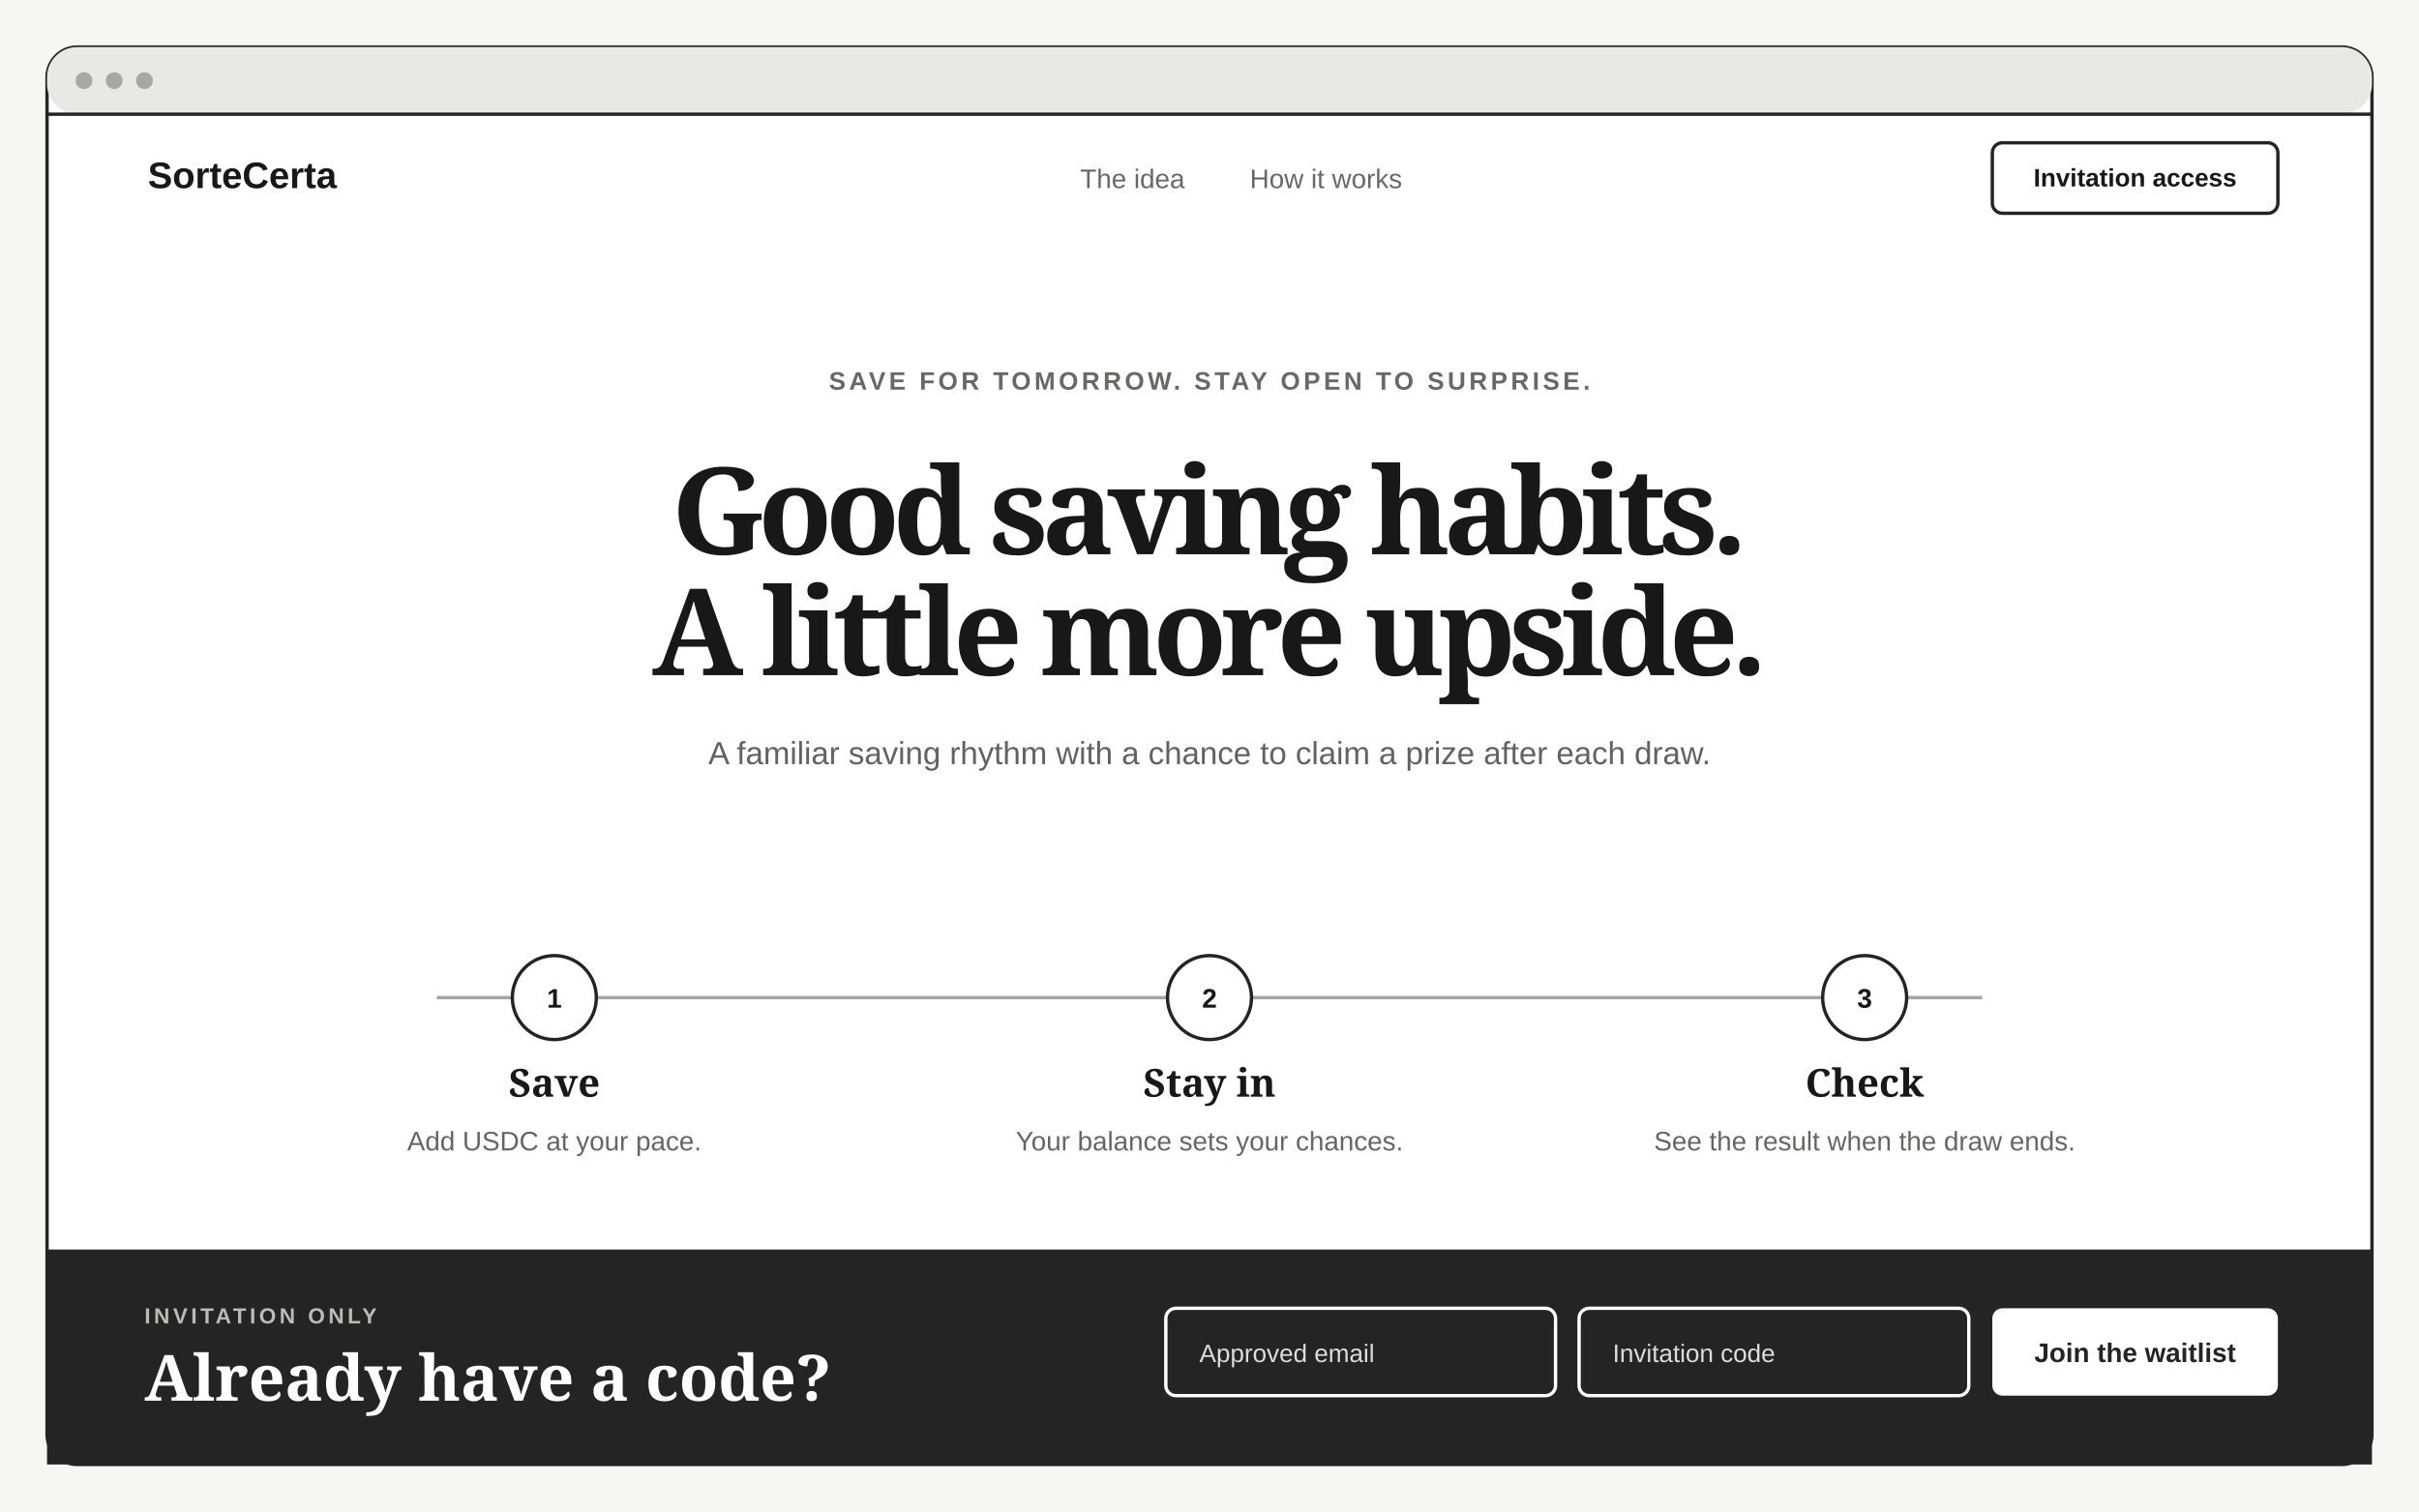
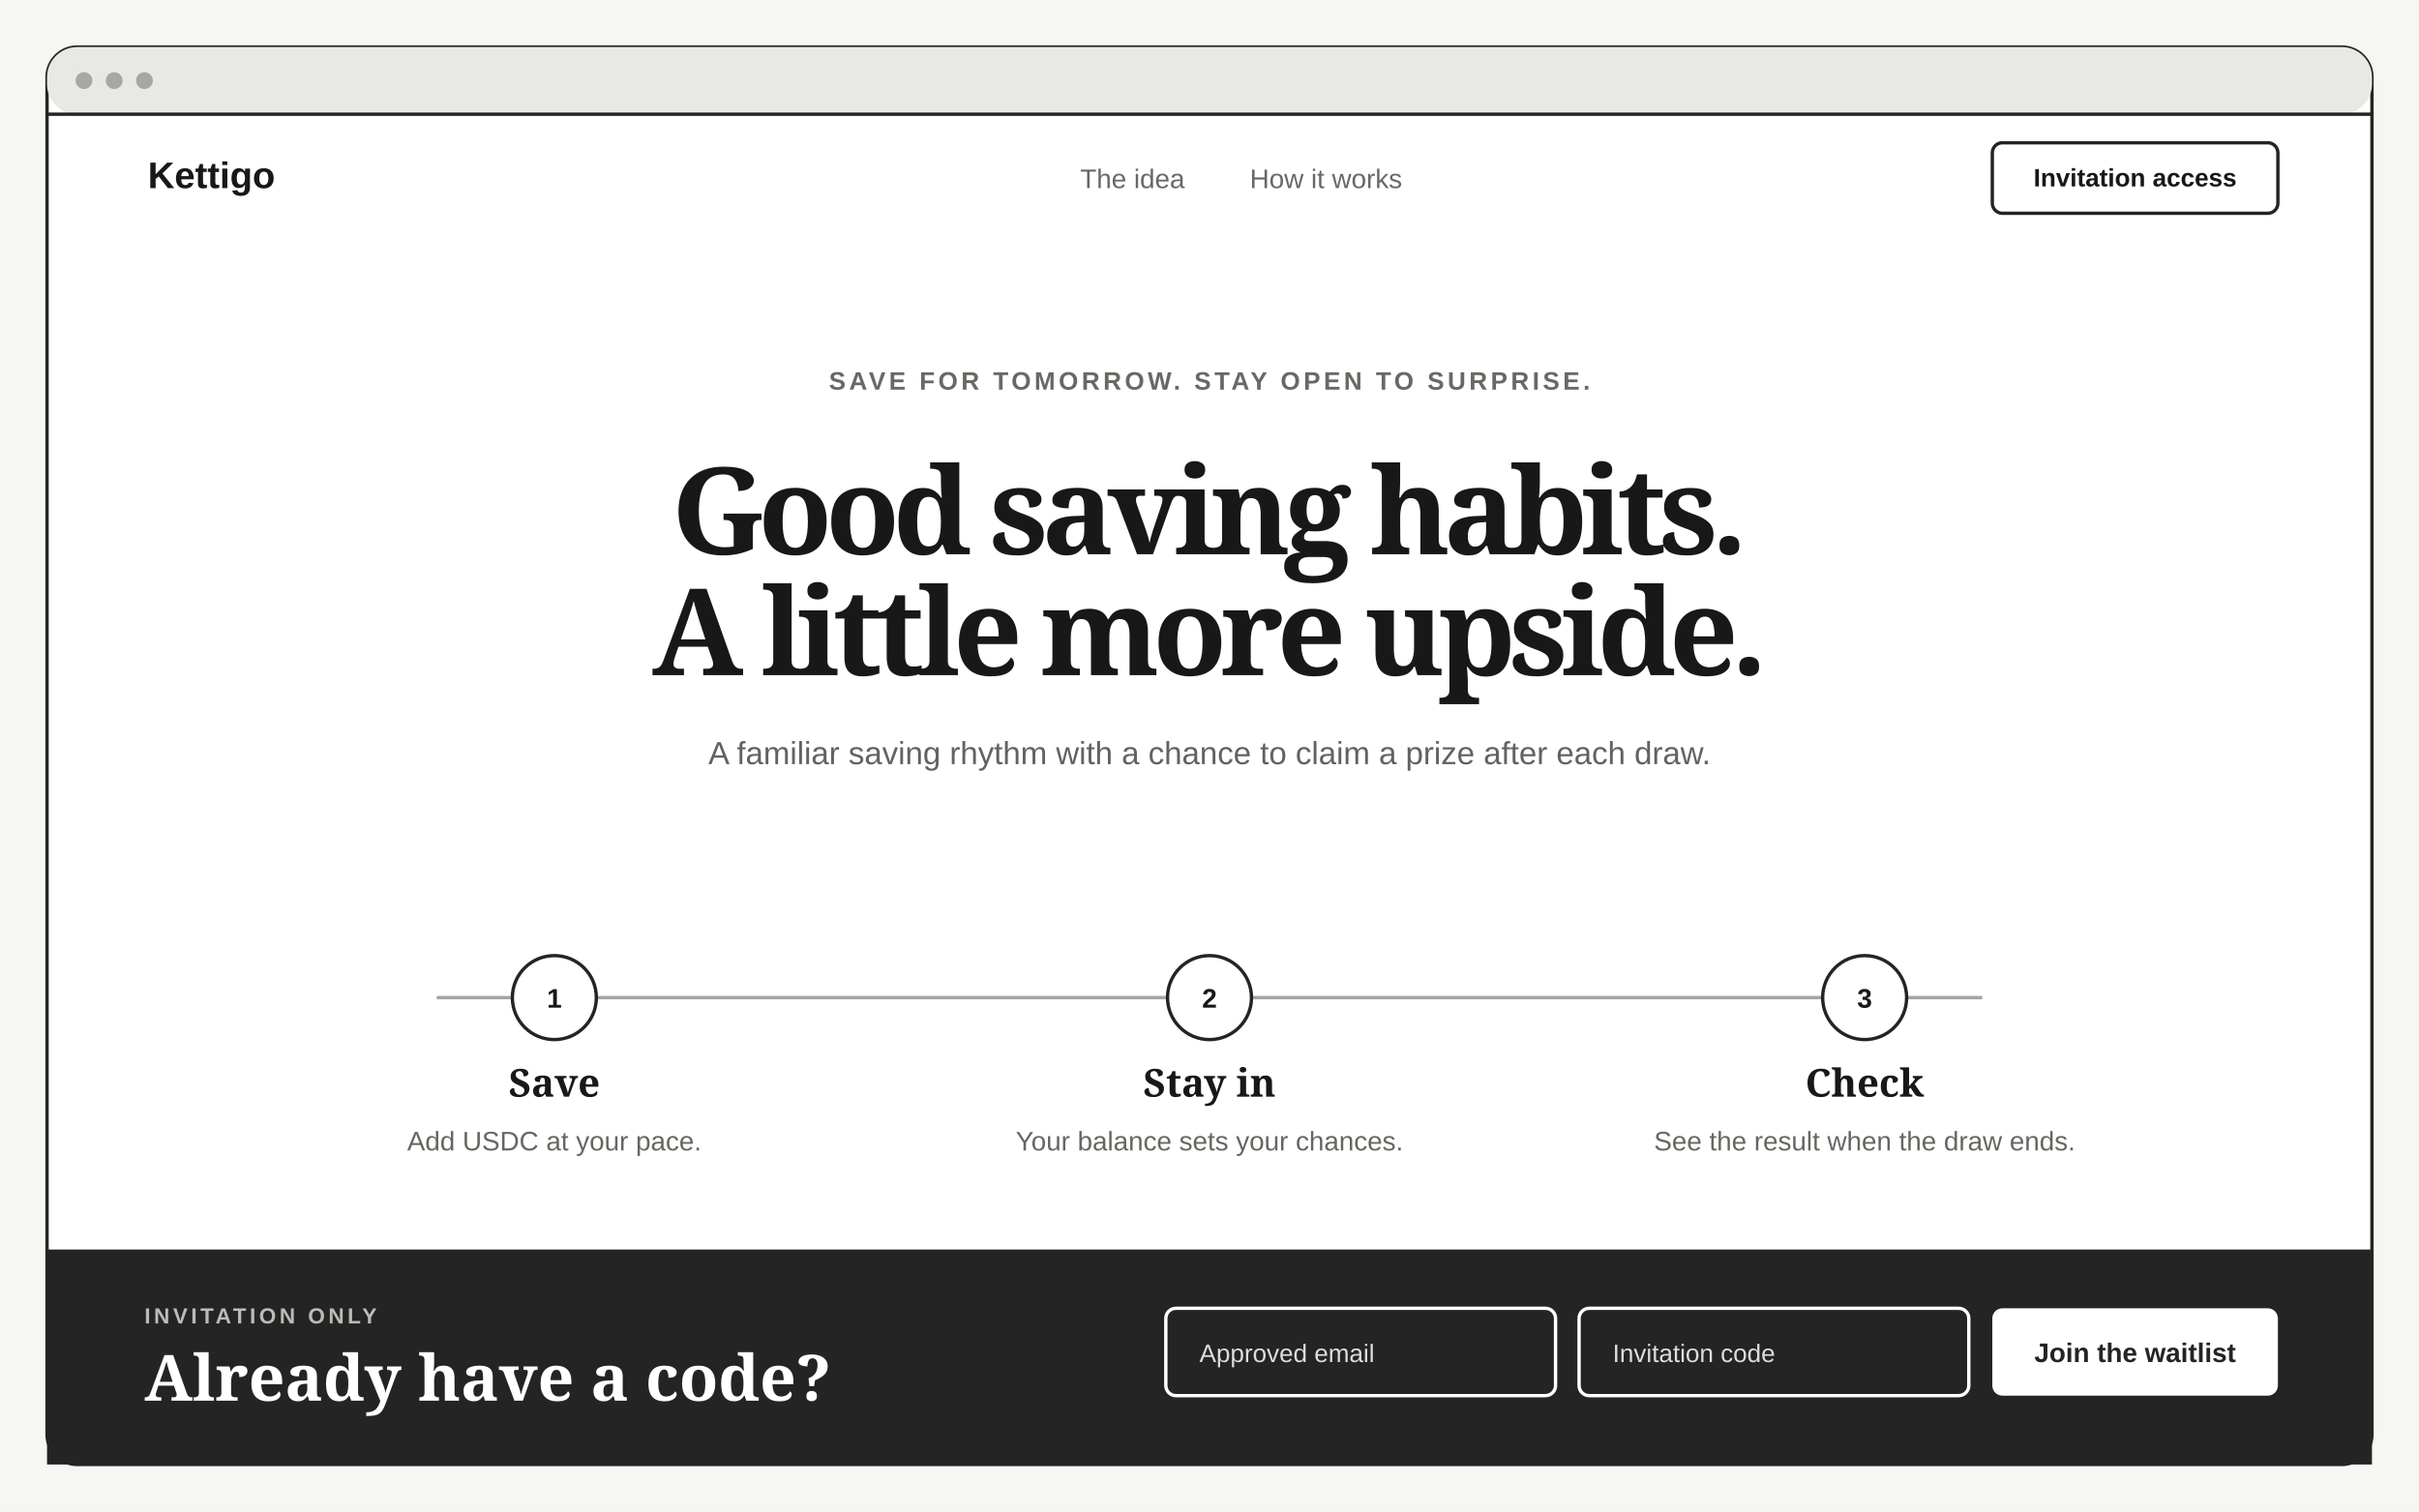
<svg xmlns="http://www.w3.org/2000/svg" width="1440" height="900" viewBox="0 0 1440 900" role="img" aria-labelledby="title desc">
  <rect width="1440" height="900" fill="#f6f6f3" />
  <rect x="28" y="28" width="1384" height="844" rx="18" fill="#ffffff" stroke="#242424" stroke-width="2" />
  <rect x="28" y="28" width="1384" height="40" rx="18" fill="#e8e8e4" />
  <path d="M28 68H1412" stroke="#242424" stroke-width="2" />
  <circle cx="50" cy="48" r="5" fill="#a8a8a2" />
  <circle cx="68" cy="48" r="5" fill="#a8a8a2" />
  <circle cx="86" cy="48" r="5" fill="#a8a8a2" />
  <g font-family="Arial, Helvetica, sans-serif" fill="#181818">
-     <text x="88" y="112" font-size="22" font-weight="700">SorteCerta</text>
+     <text x="88" y="112" font-size="22" font-weight="700">Kettigo</text>
    <text x="643" y="112" font-size="16" fill="#686864">The idea</text>
    <text x="744" y="112" font-size="16" fill="#686864">How it works</text>
    <rect x="1186" y="85" width="170" height="42" rx="6" fill="#ffffff" stroke="#242424" stroke-width="2" />
    <text x="1271" y="111" text-anchor="middle" font-size="15" font-weight="700">Invitation access</text>
  </g>
  <g font-family="Arial, Helvetica, sans-serif" text-anchor="middle">
    <text x="720" y="232" font-size="15" font-weight="700" letter-spacing="2" fill="#686864">SAVE FOR TOMORROW. STAY OPEN TO SURPRISE.</text>
    <text x="720" y="330" font-family="Georgia, serif" font-size="72" font-weight="700" letter-spacing="-4" fill="#181818">Good saving habits.</text>
    <text x="720" y="402" font-family="Georgia, serif" font-size="72" font-weight="700" letter-spacing="-4" fill="#181818">A little more upside.</text>
    <text x="720" y="455" font-size="19" fill="#62625e">A familiar saving rhythm with a chance to claim a prize after each draw.</text>
  </g>
  <path d="M260 594H1180" stroke="#a5a59f" stroke-width="2" />
  <g font-family="Arial, Helvetica, sans-serif" text-anchor="middle">
    <circle cx="330" cy="594" r="25" fill="#ffffff" stroke="#242424" stroke-width="2" />
    <text x="330" y="600" font-size="16" font-weight="700" fill="#181818">1</text>
    <text x="330" y="653" font-family="Georgia, serif" font-size="23" font-weight="700" fill="#181818">Save</text>
    <text x="330" y="685" font-size="16" fill="#666661">Add USDC at your pace.</text>
    <circle cx="720" cy="594" r="25" fill="#ffffff" stroke="#242424" stroke-width="2" />
    <text x="720" y="600" font-size="16" font-weight="700" fill="#181818">2</text>
    <text x="720" y="653" font-family="Georgia, serif" font-size="23" font-weight="700" fill="#181818">Stay in</text>
    <text x="720" y="685" font-size="16" fill="#666661">Your balance sets your chances.</text>
    <circle cx="1110" cy="594" r="25" fill="#ffffff" stroke="#242424" stroke-width="2" />
    <text x="1110" y="600" font-size="16" font-weight="700" fill="#181818">3</text>
    <text x="1110" y="653" font-family="Georgia, serif" font-size="23" font-weight="700" fill="#181818">Check</text>
    <text x="1110" y="685" font-size="16" fill="#666661">See the result when the draw ends.</text>
  </g>
  <rect x="28" y="744" width="1384" height="128" fill="#242424" />
  <g font-family="Arial, Helvetica, sans-serif">
    <text x="86" y="788" font-size="13" font-weight="700" letter-spacing="2" fill="#bcbcb6">INVITATION ONLY</text>
    <text x="86" y="834" font-family="Georgia, serif" font-size="38" font-weight="700" fill="#ffffff">Already have a code?</text>
    <rect x="694" y="779" width="232" height="52" rx="6" fill="none" stroke="#ffffff" stroke-width="2" />
    <text x="714" y="811" font-size="15" fill="#ddddda">Approved email</text>
    <rect x="940" y="779" width="232" height="52" rx="6" fill="none" stroke="#ffffff" stroke-width="2" />
    <text x="960" y="811" font-size="15" fill="#ddddda">Invitation code</text>
    <rect x="1186" y="779" width="170" height="52" rx="6" fill="#ffffff" />
    <text x="1271" y="811" text-anchor="middle" font-size="16" font-weight="700" fill="#242424">Join the waitlist</text>
  </g>
</svg>
